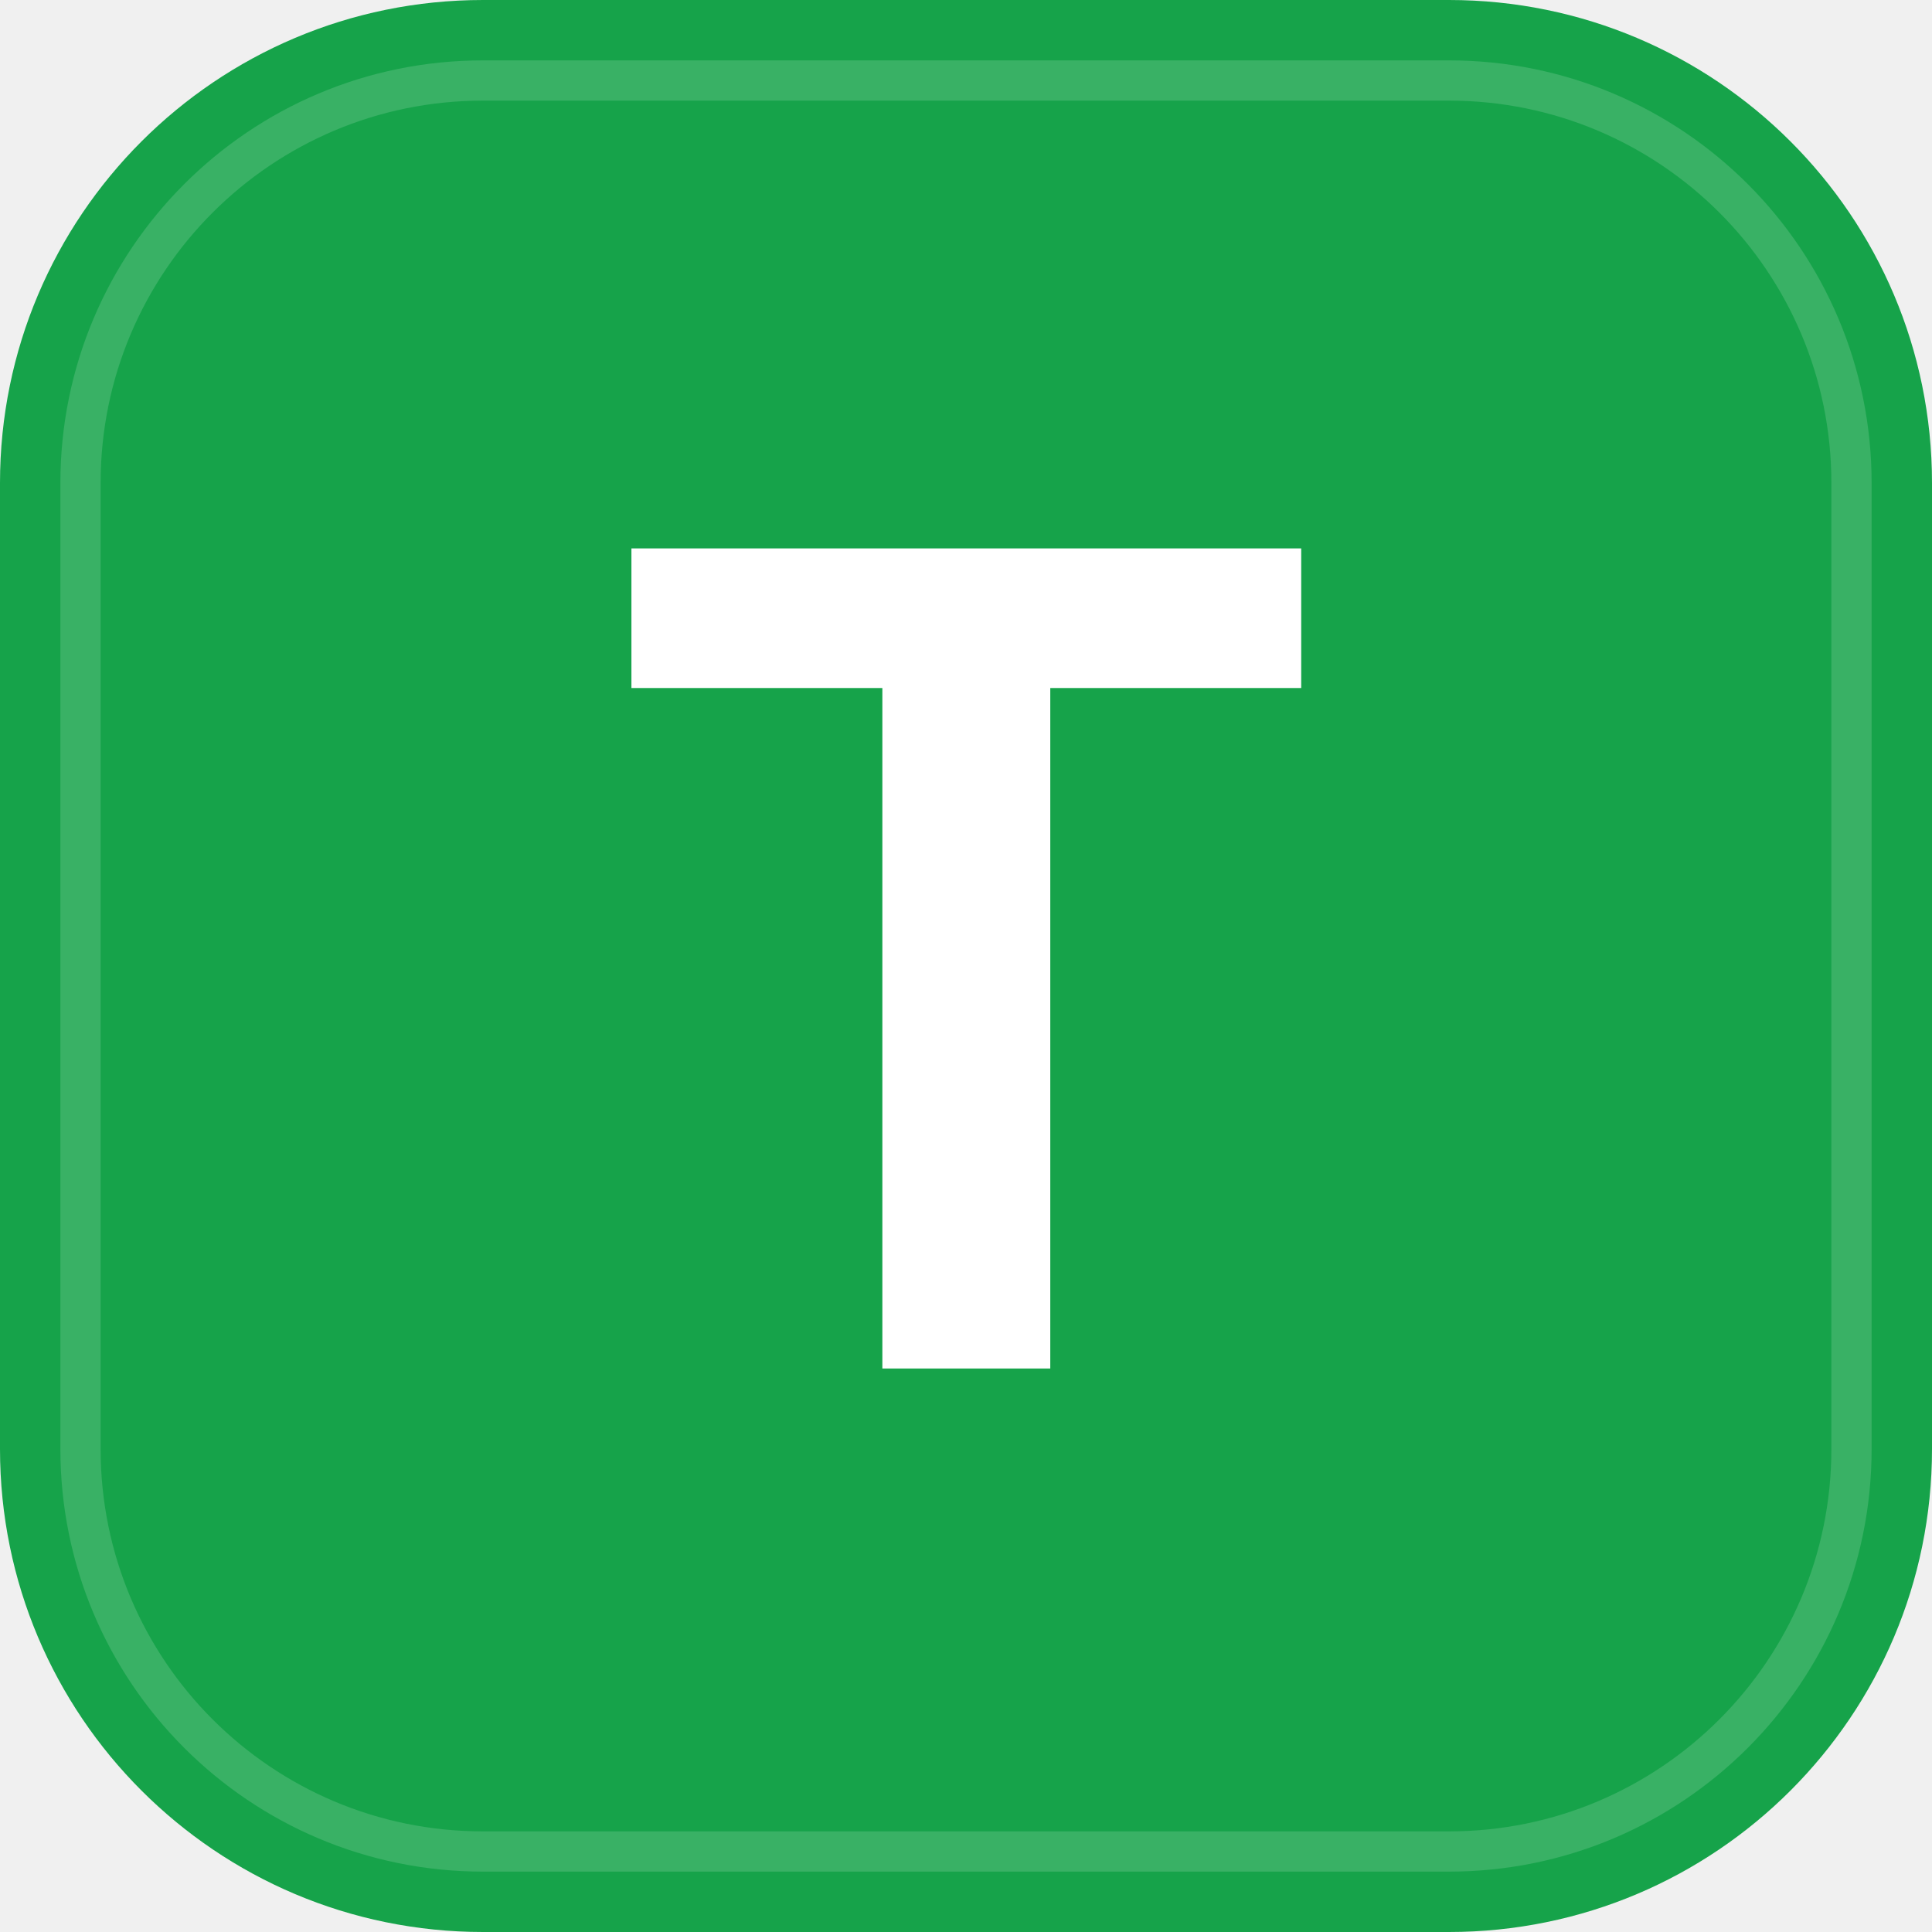
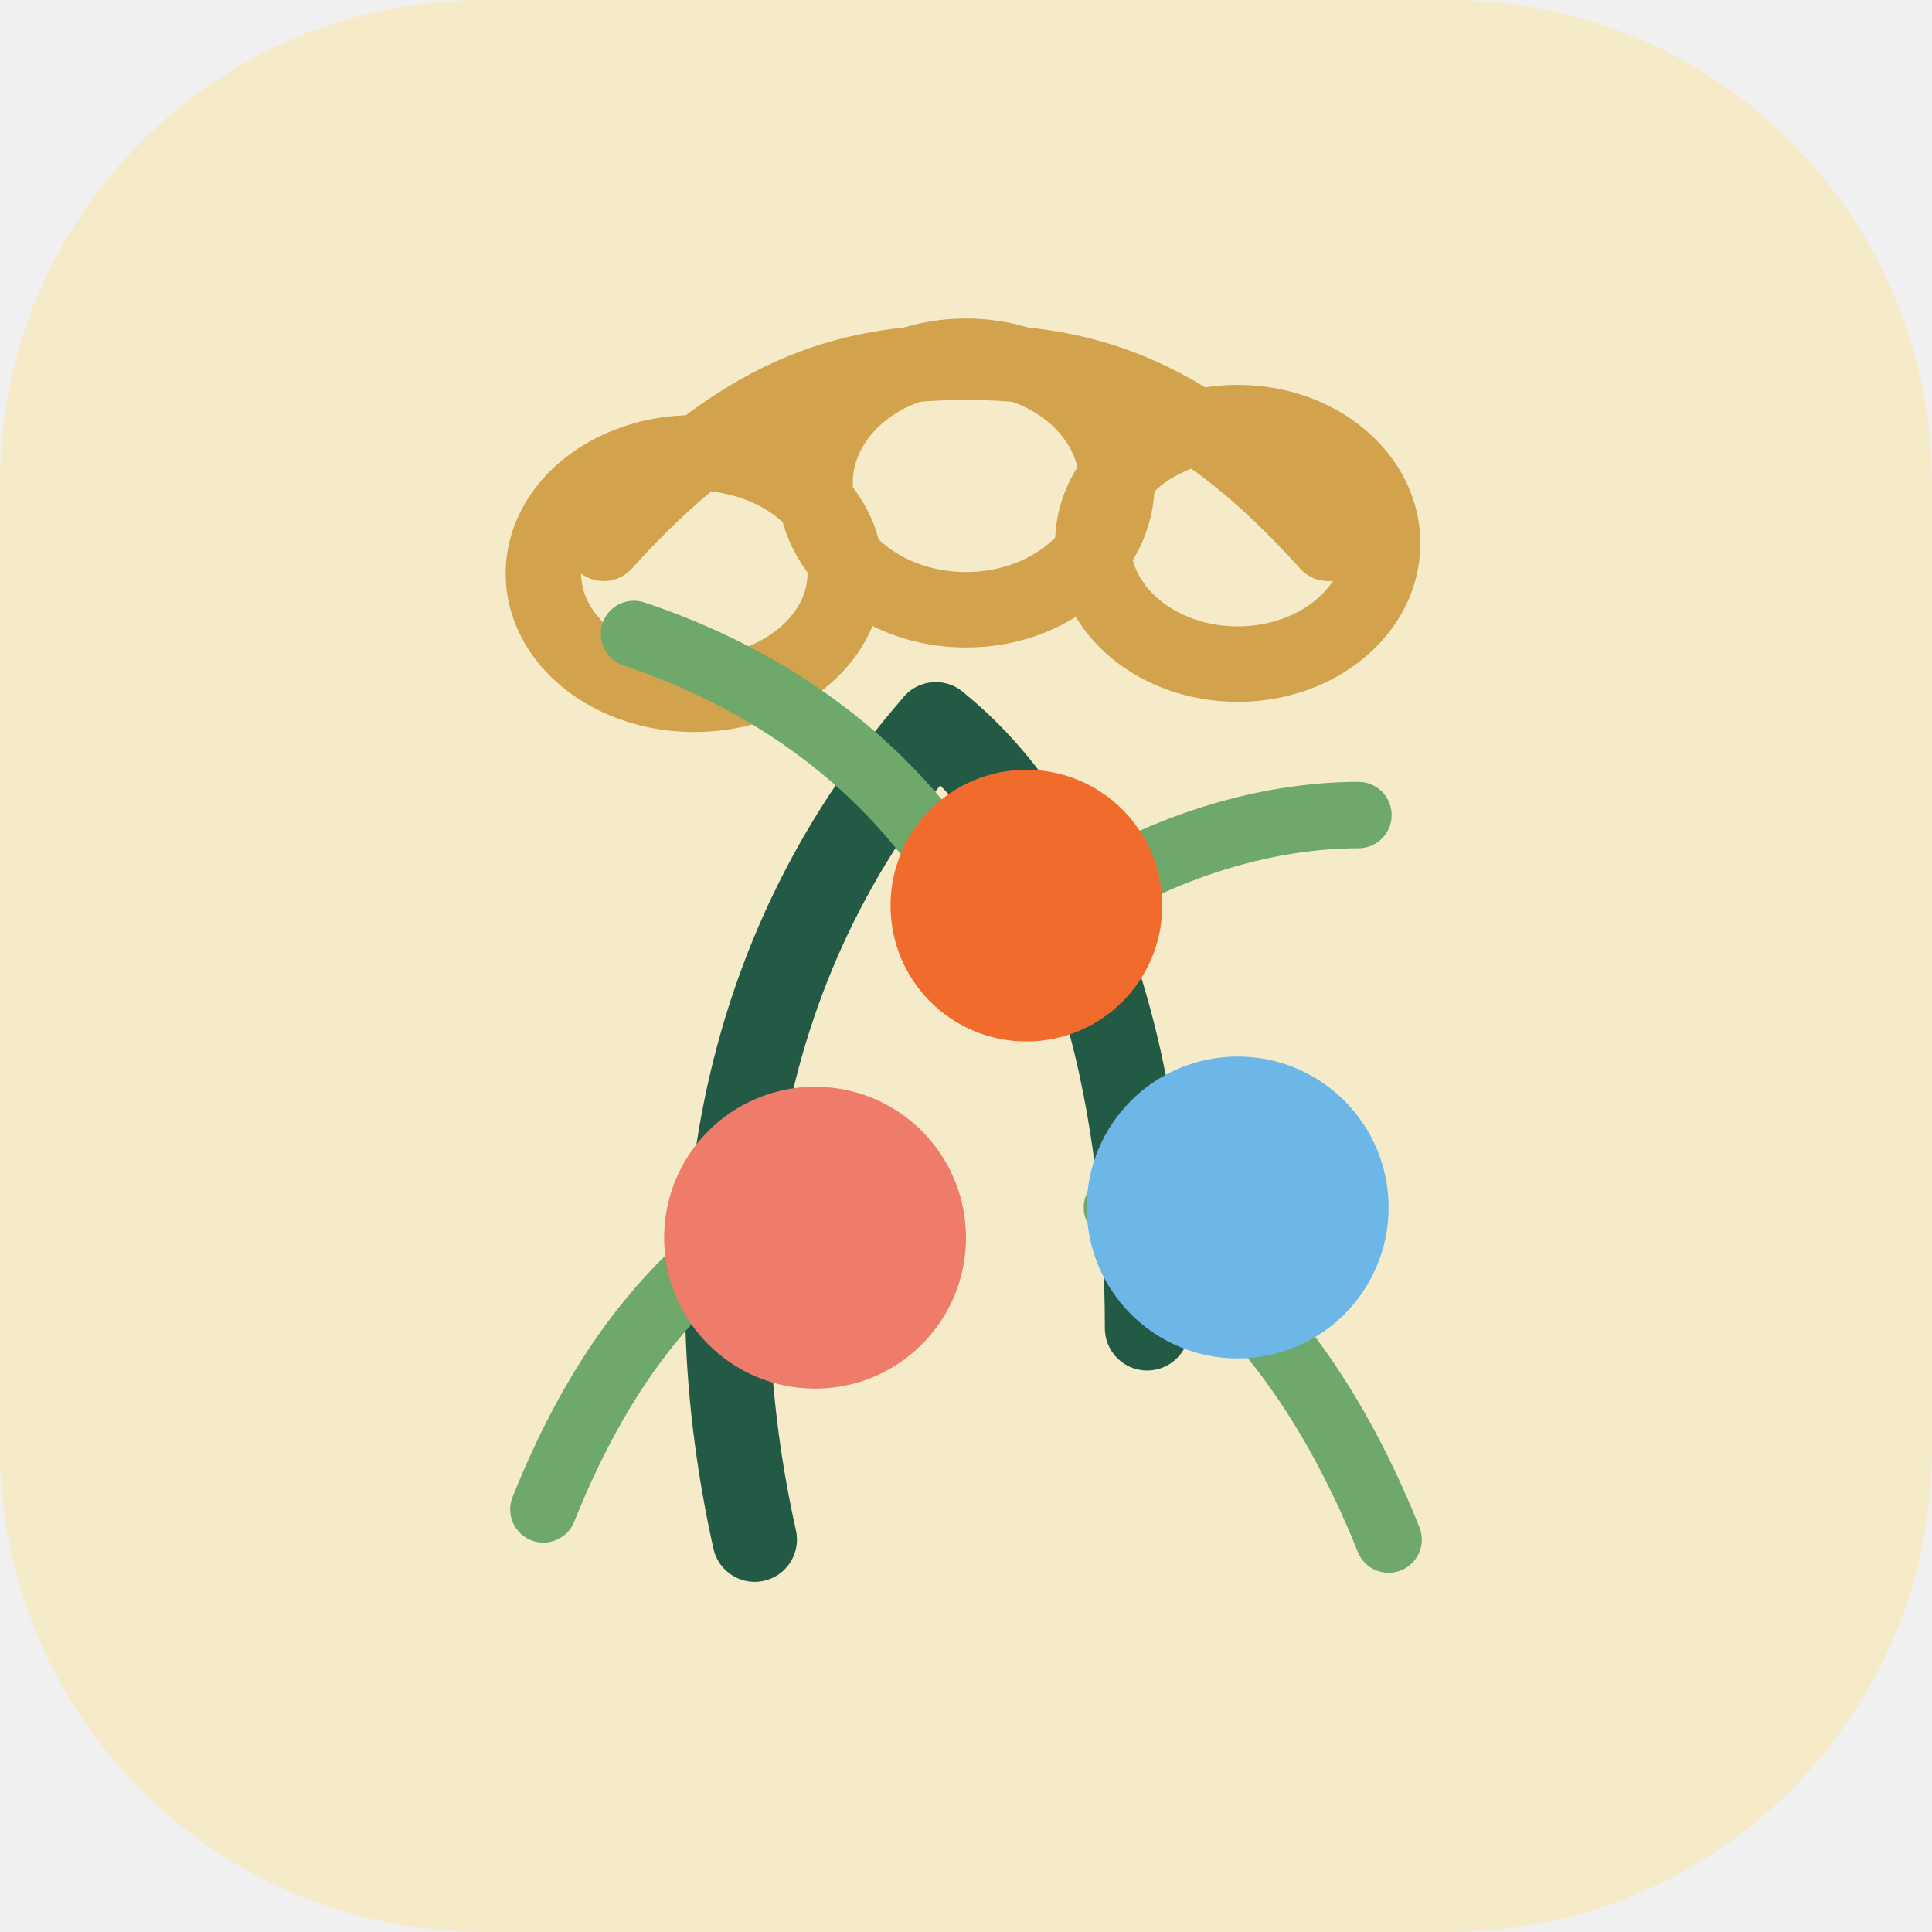
- <svg xmlns="http://www.w3.org/2000/svg" viewBox="0 0 48 48" fill="none">
-   <rect width="48" height="48" rx="12" fill="#16A34A" />
-   <rect x="2" y="2" width="44" height="44" rx="10" stroke="rgba(255,255,255,0.15)" stroke-width="1" fill="none" />
-   <text x="24" y="34" text-anchor="middle" font-family="'Poppins', 'Inter', 'Helvetica Neue', Arial, sans-serif" font-size="28" font-weight="700" letter-spacing="-0.5" fill="white">T</text>
+ <svg xmlns="http://www.w3.org/2000/svg" viewBox="0 0 64 64" fill="none">
+   <rect width="64" height="64" rx="16" fill="#F6EBC8" />
+   <path d="M20 18c4.5-5 8-6 12-6s7.5 1 12 6" stroke="#D2A24D" stroke-width="2.5" stroke-linecap="round" />
+   <ellipse cx="23" cy="19" rx="5" ry="4" stroke="#D2A24D" stroke-width="2.5" />
+   <ellipse cx="32" cy="16" rx="5" ry="4.2" stroke="#D2A24D" stroke-width="2.5" />
+   <ellipse cx="41" cy="18" rx="4.8" ry="4" stroke="#D2A24D" stroke-width="2.5" />
+   <path d="M31 24c-7 8-8 18-6 27" stroke="#225A46" stroke-width="2.8" stroke-linecap="round" />
+   <path d="M31 24c5 4 7 12 7 20" stroke="#225A46" stroke-width="2.8" stroke-linecap="round" />
+   <path d="M31 28c-3-4-7-6-10-7" stroke="#6EA86A" stroke-width="2.2" stroke-linecap="round" />
+   <path d="M34 31c4-3 8-4 11-4" stroke="#6EA86A" stroke-width="2.2" stroke-linecap="round" />
+   <path d="M28 39c-5 2-8 6-10 11" stroke="#6EA86A" stroke-width="2.2" stroke-linecap="round" />
+   <path d="M37 40c4 2 7 6 9 11" stroke="#6EA86A" stroke-width="2.2" stroke-linecap="round" />
+   <circle cx="27" cy="41" r="5" fill="#EF7B6A" />
+   <circle cx="41" cy="40" r="5" fill="#6DB6E8" />
+   <circle cx="34" cy="30" r="4.5" fill="#F16C2C" />
</svg>
